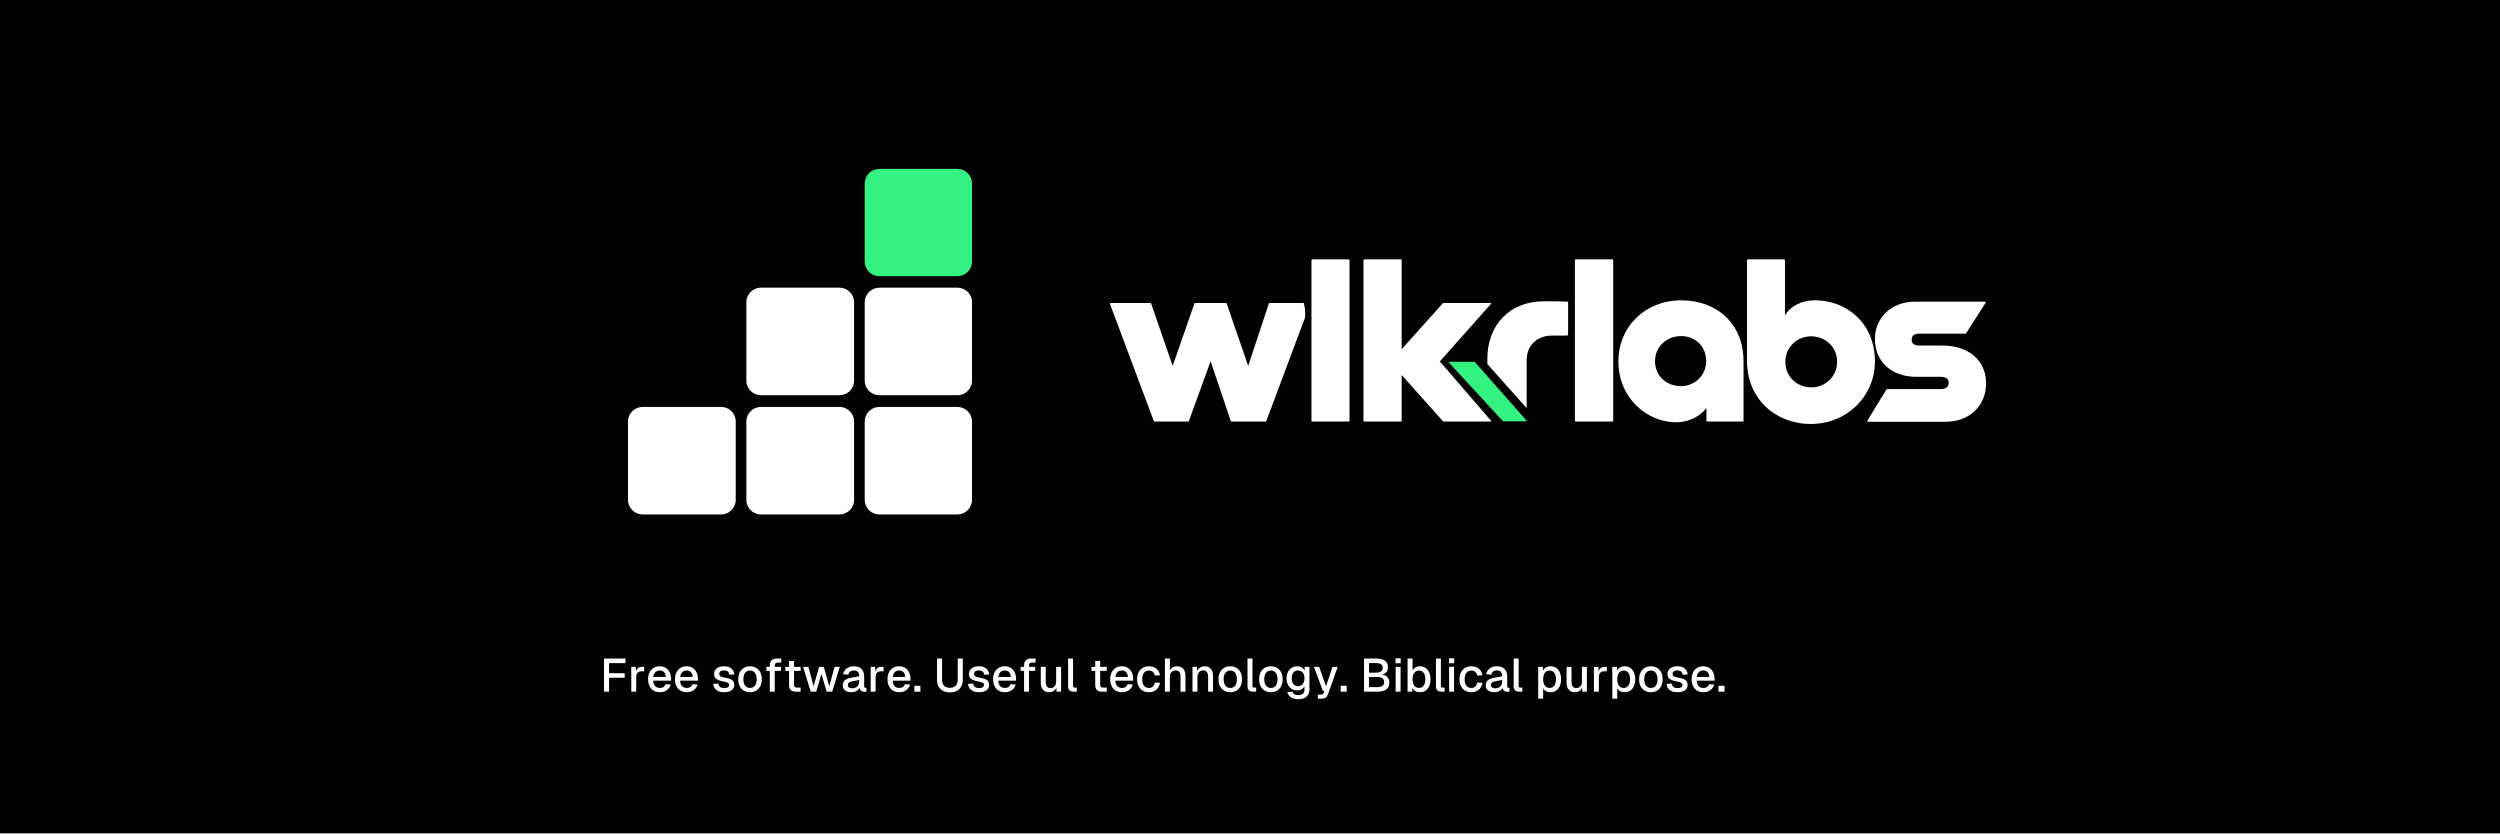
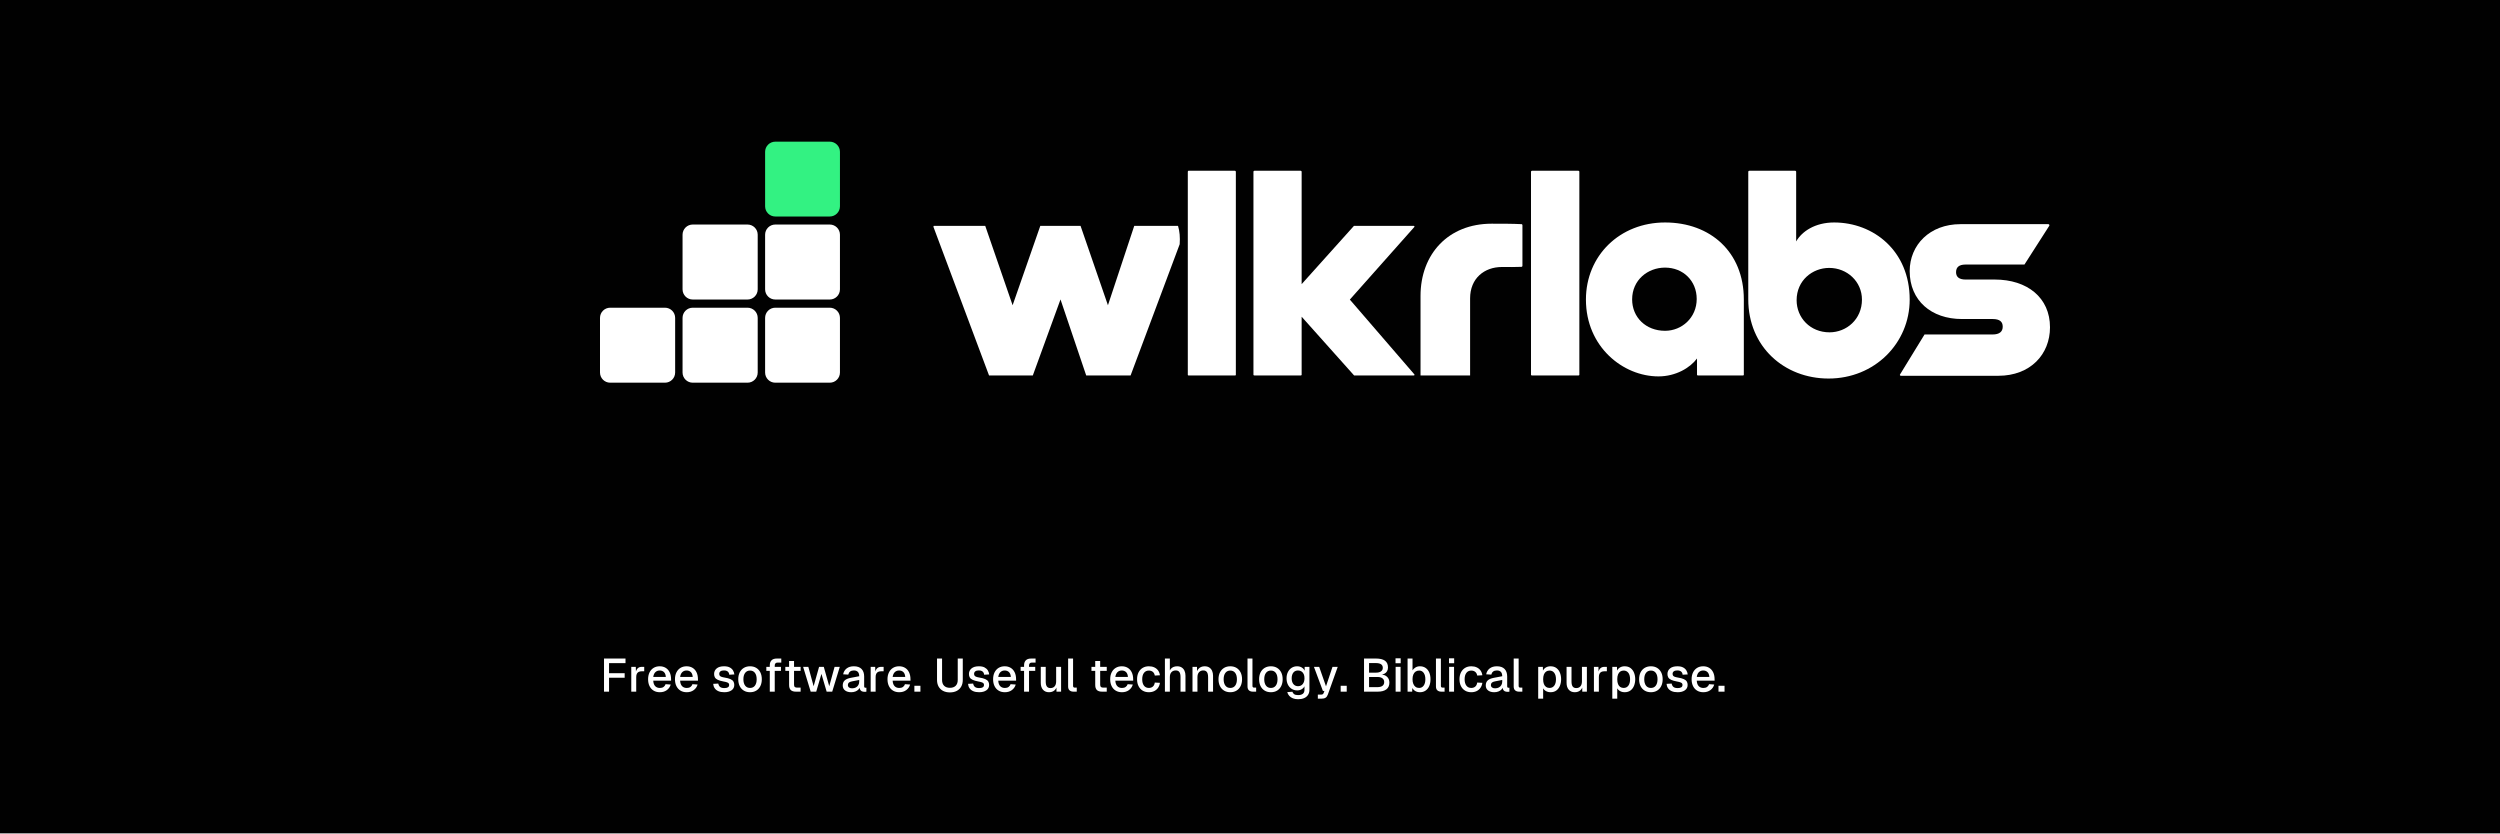
<svg xmlns="http://www.w3.org/2000/svg" width="1500" height="500" viewBox="0 0 1500 500" role="img" aria-label="WLKR Labs">
  <rect x="0" y="0" width="1500" height="500" rx="0" fill="#010101" />
-   <g transform="translate(360 85) scale(0.265487)">
-     <g transform="translate(53.25 51)">
-       <rect x="545" y="10.5" width="242.5" height="242.5" rx="33" fill="#33F282" />
-       <rect x="277.5" y="279" width="243.5" height="243" rx="33" fill="#FFFFFF" />
-       <rect x="545" y="279" width="242.5" height="243" rx="33" fill="#FFFFFF" />
-       <rect x="10" y="548.5" width="243.5" height="243" rx="33" fill="#FFFFFF" />
-       <rect x="277.5" y="548.5" width="243.5" height="243" rx="33" fill="#FFFFFF" />
-       <rect x="545" y="548.5" width="242.5" height="243" rx="33" fill="#FFFFFF" />
+   <g data-lockup="horizontal" data-wordmark-height="124.670039432638">
+     <g transform="translate(348.288 73.6121) scale(0.185169)">
+       <g transform="translate(53.25 51)">
+         <rect x="545" y="10.5" width="242.5" height="242.5" rx="33" fill="#33F282" />
+         <rect x="277.5" y="279" width="243.5" height="243" rx="33" fill="#FFFFFF" />
+         <rect x="545" y="279" width="242.5" height="243" rx="33" fill="#FFFFFF" />
+         <rect x="10" y="548.5" width="243.5" height="243" rx="33" fill="#FFFFFF" />
+         <rect x="277.5" y="548.5" width="243.5" height="243" rx="33" fill="#FFFFFF" />
+         <rect x="545" y="548.5" width="242.5" height="243" rx="33" fill="#FFFFFF" />
+       </g>
    </g>
-   </g>
-   <g data-wordmark="reverse" aria-label="WLKR Labs" transform="translate(652.8 142.465) scale(7.273583)">
-     <g transform="translate(-2.075882 -31.39307)">
-       <path d="m19.87 36.8h-2.86l-1.72 5.19-1.79-5.19h-2.63l-1.81 5.19-1.79-5.19h-3.35c-0.03 0-0.04 0.04-0.03 0.08l3.63 9.7h2.86l1.81-4.97 1.68 4.97h2.9l3.21-8.58c0.03-0.45 0-0.84-0.11-1.2z" fill="#FFFFFF" />
-       <path d="m23.58 33.2h-3.03c-0.02 0-0.04 0.03-0.04 0.07v13.27c0 0.02 0.02 0.04 0.04 0.04h3.06c0.02 0 0.04-0.02 0.04-0.04v-13.27c0-0.04-0.03-0.07-0.07-0.07z" fill="#FFFFFF" />
-       <path d="m45.34 33.2h-3.04c-0.03 0-0.06 0.03-0.06 0.07v13.27c0 0.02 0.03 0.04 0.06 0.04h3.04c0.03 0 0.06-0.02 0.06-0.04v-13.27c0-0.04-0.03-0.07-0.06-0.07z" fill="#FFFFFF" />
-       <path d="m31.1 41.62 4.21-4.74c0.03-0.05 0.01-0.08-0.05-0.08h-3.89l-3.42 3.81v-7.34c0-0.04-0.03-0.07-0.06-0.07h-3.02c-0.04 0-0.07 0.03-0.07 0.07v13.27c0 0.02 0.03 0.04 0.07 0.04h3.02c0.03 0 0.06-0.02 0.06-0.04v-3.8l3.43 3.84h3.89c0.05 0 0.08-0.04 0.04-0.08l-4.21-4.88z" fill="#FFFFFF" />
-       <path d="m41.62 36.69c-0.55-0.03-1.34-0.03-1.95-0.03-2.84 0-4.65 1.99-4.65 4.72v0.46l3.24 3.63v-3.93c0-1.31 0.93-2.05 2.08-2.05 0.42 0 0.93 0.01 1.27-0.01 0.04 0 0.07-0.03 0.07-0.07v-2.65c0-0.04-0.02-0.07-0.06-0.07z" fill="#FFFFFF" />
-       <path d="m51 36.58c-2.95 0-5.17 2.16-5.17 5.04 0 3.09 2.43 5.02 4.74 5.02 1.13 0 2.07-0.56 2.52-1.17v1.07c0 0.02 0.03 0.04 0.06 0.04h2.94c0.04 0 0.06-0.02 0.06-0.04v-4.93c0-3.09-2.18-5.03-5.15-5.03zm0 7.08c-1.25 0-2.15-0.88-2.15-2.05 0-1.27 1.02-2.08 2.15-2.08 1.19 0 2.07 0.87 2.07 2.05 0 1.22-0.97 2.08-2.07 2.08z" fill="#FFFFFF" />
-       <path d="m62.05 36.58c-1.25 0-2.11 0.59-2.48 1.24v-4.55c0-0.04-0.03-0.07-0.07-0.07h-2.98c-0.05 0-0.08 0.03-0.08 0.07v8.33c0 3.1 2.35 5.18 5.25 5.18 3.01 0 5.3-2.31 5.3-5.16 0-3.19-2.37-5.04-4.94-5.04zm-0.3 7.18c-1.26 0-2.15-0.95-2.15-2.1 0-1.29 1.03-2.11 2.13-2.11 1.18 0 2.14 0.9 2.14 2.07 0 1.29-1.01 2.14-2.12 2.14z" fill="#FFFFFF" />
-       <path d="m72.55 40.31h-1.91c-0.43 0-0.62-0.18-0.62-0.48 0-0.33 0.2-0.5 0.62-0.5h3.85l1.62-2.53c0.03-0.04 0-0.11-0.06-0.11h-5.74c-2.01 0-3.32 1.36-3.32 3.07 0 1.92 1.41 3.13 3.41 3.13h2.01c0.47 0 0.66 0.18 0.66 0.5 0 0.33-0.22 0.51-0.66 0.51h-4.45l-1.6 2.61c-0.03 0.04 0 0.09 0.06 0.09h6.36c2.1 0 3.38-1.4 3.38-3.17 0-1.94-1.49-3.12-3.61-3.12z" fill="#FFFFFF" />
-       <path d="m33.95 41.65h-2.06c-0.04 0-0.06 0.05-0.03 0.08l4.45 4.83h1.9c0.03 0 0.05-0.04 0.03-0.07l-4.25-4.82c-0.01-0.01-0.02-0.02-0.04-0.02z" fill="#33F282" />
+     <g data-wordmark="reverse" aria-label="WLKR Labs" transform="translate(543.451 85.8654) scale(9.180415)">
+       <g transform="translate(-2.075882 -31.39307)">
+         <path d="m19.87 36.8h-2.86l-1.72 5.19-1.79-5.19h-2.63l-1.81 5.19-1.79-5.19h-3.35c-0.03 0-0.04 0.04-0.03 0.08l3.63 9.7h2.86l1.81-4.97 1.68 4.97h2.9l3.21-8.58c0.03-0.45 0-0.84-0.11-1.2z" fill="#FFFFFF" />
+         <path d="m23.58 33.2h-3.03c-0.02 0-0.04 0.03-0.04 0.07v13.27c0 0.02 0.02 0.04 0.04 0.04h3.06c0.02 0 0.04-0.02 0.04-0.04v-13.27c0-0.04-0.03-0.07-0.07-0.07z" fill="#FFFFFF" />
+         <path d="m45.34 33.2h-3.04c-0.03 0-0.06 0.03-0.06 0.07v13.27c0 0.02 0.03 0.04 0.06 0.04h3.04c0.03 0 0.06-0.02 0.06-0.04v-13.27c0-0.04-0.03-0.07-0.06-0.07z" fill="#FFFFFF" transform="translate(0.7 0)" />
+         <path d="m31.1 41.62 4.21-4.74c0.03-0.05 0.01-0.08-0.05-0.08h-3.89l-3.42 3.81v-7.34c0-0.04-0.03-0.07-0.06-0.07h-3.02c-0.04 0-0.07 0.03-0.07 0.07v13.27c0 0.02 0.03 0.04 0.07 0.04h3.02c0.03 0 0.06-0.02 0.06-0.04v-3.8l3.43 3.84h3.89c0.05 0 0.08-0.04 0.04-0.08l-4.21-4.88z" fill="#FFFFFF" />
+         <path d="m41.62 36.69c-0.55-0.03-1.34-0.03-1.95-0.03-2.84 0-4.65 1.99-4.65 4.72v5.2h3.24v-5.04c0-1.31 0.93-2.05 2.08-2.05 0.42 0 0.93 0.01 1.27-0.01 0.04 0 0.07-0.03 0.07-0.07v-2.65c0-0.04-0.02-0.07-0.06-0.07z" fill="#FFFFFF" transform="translate(0.7 0)" />
+         <path d="m51 36.58c-2.95 0-5.17 2.16-5.17 5.04 0 3.09 2.43 5.02 4.74 5.02 1.13 0 2.07-0.56 2.52-1.17v1.07c0 0.02 0.03 0.04 0.06 0.04h2.94c0.04 0 0.06-0.02 0.06-0.04v-4.93c0-3.09-2.18-5.03-5.15-5.03zm0 7.08c-1.25 0-2.15-0.88-2.15-2.05 0-1.27 1.02-2.08 2.15-2.08 1.19 0 2.07 0.87 2.07 2.05 0 1.22-0.97 2.08-2.07 2.08z" fill="#FFFFFF" transform="translate(0.7 0)" />
+         <path d="m62.05 36.58c-1.25 0-2.11 0.59-2.48 1.24v-4.55c0-0.04-0.03-0.07-0.07-0.07h-2.98c-0.05 0-0.08 0.03-0.08 0.07v8.33c0 3.1 2.35 5.18 5.25 5.18 3.01 0 5.3-2.31 5.3-5.16 0-3.19-2.37-5.04-4.94-5.04zm-0.3 7.18c-1.26 0-2.15-0.95-2.15-2.1 0-1.29 1.03-2.11 2.13-2.11 1.18 0 2.14 0.9 2.14 2.07 0 1.29-1.01 2.14-2.12 2.14z" fill="#FFFFFF" transform="translate(0.7 0)" />
+         <path d="m72.55 40.31h-1.91c-0.43 0-0.62-0.18-0.62-0.48 0-0.33 0.2-0.5 0.62-0.5h3.85l1.62-2.53c0.03-0.04 0-0.11-0.06-0.11h-5.74c-2.01 0-3.32 1.36-3.32 3.07 0 1.92 1.41 3.13 3.41 3.13h2.01c0.47 0 0.66 0.18 0.66 0.5 0 0.33-0.22 0.51-0.66 0.51h-4.45l-1.6 2.61c-0.03 0.04 0 0.09 0.06 0.09h6.36c2.1 0 3.38-1.4 3.38-3.17 0-1.94-1.49-3.12-3.61-3.12z" fill="#FFFFFF" transform="translate(0.7 0)" />
+       </g>
    </g>
  </g>
  <g aria-label="Free software. Useful technology. Biblical purpose." fill="#FFFFFF" transform="translate(360 415) scale(0.028 -0.028)">
    <path transform="translate(0 0)" d="M86 0V710H546.601V611.399H137.2L194.001 669.8V344L137.2 395.4H528.601V298.6H137.2L194.001 350V0Z" />
    <path transform="translate(595 0)" d="M75.2 0V532H172.001L176.401 390.8L167.201 393.6Q178.201 466 211.601 499Q245.001 532 301.801 532H352.601V437.199H302.201Q261.601 437.199 234.901 423.899Q208.201 410.599 194.701 383.599Q181.201 356.6 181.201 313.8V0Z" />
    <path transform="translate(989 0)" d="M293.8 -12Q216.4 -12 159.8 22.2Q103.2 56.4 72.4 119.1Q41.6 181.8 41.6 266Q41.6 350.2 72.4 412.4Q103.2 474.6 159 509.3Q214.8 544 290.6 544Q363.201 544 418.301 510.7Q473.401 477.4 503.801 414.4Q534.201 351.4 534.201 262V235.2H152.001Q156.401 157.4 193.901 118.3Q231.401 79.201 294.6 79.201Q342 79.201 372.9 101.001Q403.8 122.8 416 160.4L526.401 152.8Q505.201 78.6 443.601 33.3Q382.001 -12 293.8 -12ZM152.001 315.2H421.8Q416.8 386.2 381.2 419.9Q345.6 453.599 290.6 453.599Q234.401 453.599 197.901 418.4Q161.401 383.2 152.001 315.2Z" />
    <path transform="translate(1565 0)" d="M293.8 -12Q216.4 -12 159.8 22.2Q103.2 56.4 72.4 119.1Q41.6 181.8 41.6 266Q41.6 350.2 72.4 412.4Q103.2 474.6 159 509.3Q214.8 544 290.6 544Q363.201 544 418.301 510.7Q473.401 477.4 503.801 414.4Q534.201 351.4 534.201 262V235.2H152.001Q156.401 157.4 193.901 118.3Q231.401 79.201 294.6 79.201Q342 79.201 372.9 101.001Q403.8 122.8 416 160.4L526.401 152.8Q505.201 78.6 443.601 33.3Q382.001 -12 293.8 -12ZM152.001 315.2H421.8Q416.8 386.2 381.2 419.9Q345.6 453.599 290.6 453.599Q234.401 453.599 197.901 418.4Q161.401 383.2 152.001 315.2Z" />
    <path transform="translate(2384 0)" d="M280.2 -12Q202.8 -12 151.3 11.1Q99.8 34.2 72.7 74.8Q45.6 115.4 41.6 167.6L151.001 173.4Q158.601 128.6 187.701 102.7Q216.801 76.801 280.4 76.801Q329.8 76.801 356.5 92.9Q383.2 109 383.2 144Q383.2 163.6 374.2 176.6Q365.2 189.6 338.9 199.4Q312.6 209.2 261.8 218.4Q184.4 232.6 140.5 253.4Q96.6 274.2 78.8 304.7Q61 335.2 61 378.8Q61 451.8 116 497.9Q171 544 274.601 544Q348.201 544 395.101 519.6Q442.001 495.2 466.201 455.3Q490.401 415.4 495.001 369.2L386.2 363.2Q384.6 388.2 372.5 409.2Q360.4 430.2 336.4 442.7Q312.4 455.2 272.601 455.2Q221.401 455.2 196.301 435.1Q171.201 415 171.201 383.2Q171.201 359.4 181.101 344.2Q191.001 329 215.801 319.4Q240.601 309.8 283.401 302.6Q363.601 290 409.601 269.6Q455.601 249.2 474.501 218.7Q493.401 188.2 493.401 144.8Q493.401 70 434.501 29Q375.601 -12 280.2 -12Z" />
    <path transform="translate(2921 0)" d="M294.4 -12Q218.4 -12 161.3 22.2Q104.2 56.4 72.9 119.1Q41.6 181.8 41.6 266Q41.6 351 72.9 413.2Q104.2 475.4 161.3 509.7Q218.4 544 294.4 544Q370.401 544 427.101 509.7Q483.801 475.4 515.101 413.2Q546.401 351 546.401 266Q546.401 181.8 515.101 119.1Q483.801 56.4 427.101 22.2Q370.401 -12 294.4 -12ZM294.4 79.801Q361.8 79.801 399 129.201Q436.2 178.6 436.2 266Q436.2 353.2 399 402.7Q361.8 452.199 294.4 452.199Q227.001 452.199 189.401 402.7Q151.801 353.2 151.801 266Q151.801 178.6 189.401 129.201Q227.001 79.801 294.4 79.801Z" />
    <path transform="translate(3509 0)" d="M129.257 0V566.279Q129.257 632.012 166.249 671.006Q203.242 710 281.477 710H375.702V623.281H296.455Q265.455 623.281 250.454 606.78Q235.453 590.279 235.453 560.029V0ZM55.262 445.276V531.995H368.453V445.276Z" />
    <path transform="translate(3921 0)" d="M278.8 0Q203 0 167 34.9Q131 69.8 131 144.401V656.6H237.001V151.601Q237.001 114.801 253.101 100.701Q269.201 86.601 302.401 86.601H378.001V0ZM50.2 445.399V532H378.001V445.399Z" />
    <path transform="translate(4331 0)" d="M184 0 21.6 532H133.201L246.801 116.402L363.6 532H464.401L581.4 116.402L695.799 532H807.401L645.001 0H525.8L414 380.399L302.401 0Z" />
    <path transform="translate(5160 0)" d="M223.8 -12Q141.2 -12 91.4 26.2Q41.6 64.4 41.6 132.8Q41.6 201.6 83.1 240.5Q124.6 279.4 211.8 296L394.6 330.8Q394.6 392.8 365.8 423.6Q337 454.4 280.2 454.4Q229.401 454.4 200.101 431.5Q170.801 408.6 160.201 365.4L50.6 372.2Q65.8 451.8 125.6 497.9Q185.4 544 280.2 544Q388.201 544 444.401 486.6Q500.601 429.2 500.601 325.2V118.401Q500.601 98.801 507.501 91.201Q514.401 83.601 529.401 83.601H548.401V0Q543.401 -1.4 532.201 -2.3Q521.001 -3.2 509.201 -3.2Q474.601 -3.2 450.401 8Q426.2 19.2 414 44.5Q401.8 69.8 401.8 112.8L412.6 108Q404.8 73.4 378.2 46Q351.6 18.6 311.5 3.3Q271.4 -12 223.8 -12ZM241.001 71.601Q288.8 71.601 323.1 90.2Q357.4 108.8 376 141.7Q394.6 174.6 394.6 216.8V250.8L239.401 220.8Q191.201 211.6 171.501 192.5Q151.801 173.4 151.801 142.8Q151.801 109 175.401 90.3Q199.001 71.601 241.001 71.601Z" />
    <path transform="translate(5725 0)" d="M75.2 0V532H172.001L176.401 390.8L167.201 393.6Q178.201 466 211.601 499Q245.001 532 301.801 532H352.601V437.199H302.201Q261.601 437.199 234.901 423.899Q208.201 410.599 194.701 383.599Q181.201 356.6 181.201 313.8V0Z" />
    <path transform="translate(6119 0)" d="M293.8 -12Q216.4 -12 159.8 22.2Q103.2 56.4 72.4 119.1Q41.6 181.8 41.6 266Q41.6 350.2 72.4 412.4Q103.2 474.6 159 509.3Q214.8 544 290.6 544Q363.201 544 418.301 510.7Q473.401 477.4 503.801 414.4Q534.201 351.4 534.201 262V235.2H152.001Q156.401 157.4 193.901 118.3Q231.401 79.201 294.6 79.201Q342 79.201 372.9 101.001Q403.8 122.8 416 160.4L526.401 152.8Q505.201 78.6 443.601 33.3Q382.001 -12 293.8 -12ZM152.001 315.2H421.8Q416.8 386.2 381.2 419.9Q345.6 453.599 290.6 453.599Q234.401 453.599 197.901 418.4Q161.401 383.2 152.001 315.2Z" />
    <path transform="translate(6695 0)" d="M41.6 0V126.401H171.201V0Z" />
    <path transform="translate(7151 0)" d="M347.2 -16Q262.776 -16 200.488 16.4Q138.2 48.8 104.6 108.895Q71 168.99 71 250.8V710H179.001V250.8Q179.001 170.438 222.801 126.52Q266.601 82.601 347.2 82.601Q427.2 82.601 471 126.52Q514.799 170.438 514.799 250.8V710H622.801V250.8Q622.801 168.99 589.201 108.895Q555.601 48.8 493.699 16.4Q431.798 -16 347.2 -16Z" />
    <path transform="translate(7845 0)" d="M280.2 -12Q202.8 -12 151.3 11.1Q99.8 34.2 72.7 74.8Q45.6 115.4 41.6 167.6L151.001 173.4Q158.601 128.6 187.701 102.7Q216.801 76.801 280.4 76.801Q329.8 76.801 356.5 92.9Q383.2 109 383.2 144Q383.2 163.6 374.2 176.6Q365.2 189.6 338.9 199.4Q312.6 209.2 261.8 218.4Q184.4 232.6 140.5 253.4Q96.6 274.2 78.8 304.7Q61 335.2 61 378.8Q61 451.8 116 497.9Q171 544 274.601 544Q348.201 544 395.101 519.6Q442.001 495.2 466.201 455.3Q490.401 415.4 495.001 369.2L386.2 363.2Q384.6 388.2 372.5 409.2Q360.4 430.2 336.4 442.7Q312.4 455.2 272.601 455.2Q221.401 455.2 196.301 435.1Q171.201 415 171.201 383.2Q171.201 359.4 181.101 344.2Q191.001 329 215.801 319.4Q240.601 309.8 283.401 302.6Q363.601 290 409.601 269.6Q455.601 249.2 474.501 218.7Q493.401 188.2 493.401 144.8Q493.401 70 434.501 29Q375.601 -12 280.2 -12Z" />
    <path transform="translate(8382 0)" d="M293.8 -12Q216.4 -12 159.8 22.2Q103.2 56.4 72.4 119.1Q41.6 181.8 41.6 266Q41.6 350.2 72.4 412.4Q103.2 474.6 159 509.3Q214.8 544 290.6 544Q363.201 544 418.301 510.7Q473.401 477.4 503.801 414.4Q534.201 351.4 534.201 262V235.2H152.001Q156.401 157.4 193.901 118.3Q231.401 79.201 294.6 79.201Q342 79.201 372.9 101.001Q403.8 122.8 416 160.4L526.401 152.8Q505.201 78.6 443.601 33.3Q382.001 -12 293.8 -12ZM152.001 315.2H421.8Q416.8 386.2 381.2 419.9Q345.6 453.599 290.6 453.599Q234.401 453.599 197.901 418.4Q161.401 383.2 152.001 315.2Z" />
    <path transform="translate(8958 0)" d="M129.257 0V566.279Q129.257 632.012 166.249 671.006Q203.242 710 281.477 710H375.702V623.281H296.455Q265.455 623.281 250.454 606.78Q235.453 590.279 235.453 560.029V0ZM55.262 445.276V531.995H368.453V445.276Z" />
    <path transform="translate(9370 0)" d="M250 -12Q169.8 -12 122.5 41.5Q75.2 95 75.2 189.6V532H181.201V216.8Q181.201 144.801 206.001 110.901Q230.801 77.001 282.4 77.001Q339.8 77.001 372.2 114.501Q404.6 152.001 404.6 220.4V532H510.601V0H411.8L410.4 138.8L425.2 132.801Q410.8 62.6 365.8 25.3Q320.8 -12 250 -12Z" />
    <path transform="translate(9956 0)" d="M191.2 0Q138.8 0 107 27Q75.2 54 75.2 113.201V710H181.201V123.201Q181.201 104.801 190.601 95.701Q200.001 86.601 217.601 86.601H260.201V0Z" />
    <path transform="translate(10481 0)" d="M278.8 0Q203 0 167 34.9Q131 69.8 131 144.401V656.6H237.001V151.601Q237.001 114.801 253.101 100.701Q269.201 86.601 302.401 86.601H378.001V0ZM50.2 445.399V532H378.001V445.399Z" />
    <path transform="translate(10891 0)" d="M293.8 -12Q216.4 -12 159.8 22.2Q103.2 56.4 72.4 119.1Q41.6 181.8 41.6 266Q41.6 350.2 72.4 412.4Q103.2 474.6 159 509.3Q214.8 544 290.6 544Q363.201 544 418.301 510.7Q473.401 477.4 503.801 414.4Q534.201 351.4 534.201 262V235.2H152.001Q156.401 157.4 193.901 118.3Q231.401 79.201 294.6 79.201Q342 79.201 372.9 101.001Q403.8 122.8 416 160.4L526.401 152.8Q505.201 78.6 443.601 33.3Q382.001 -12 293.8 -12ZM152.001 315.2H421.8Q416.8 386.2 381.2 419.9Q345.6 453.599 290.6 453.599Q234.401 453.599 197.901 418.4Q161.401 383.2 152.001 315.2Z" />
    <path transform="translate(11467 0)" d="M294.4 -12Q217.6 -12 160.9 22.2Q104.2 56.4 72.9 119.1Q41.6 181.8 41.6 266Q41.6 350.2 72.9 412.4Q104.2 474.6 160.9 509.3Q217.6 544 294.4 544Q358.801 544 409.201 521.3Q459.601 498.6 491.301 455.7Q523.001 412.8 531.601 351.4L421.4 345Q413 397 378.8 424.499Q344.6 451.999 294.4 451.999Q227.001 451.999 189.401 402.6Q151.801 353.2 151.801 266Q151.801 178.6 189.401 129.201Q227.001 79.801 294.4 79.801Q344.8 79.801 379.1 108.501Q413.4 137.201 421.4 195.4L531.601 189.4Q523.201 128 491.701 82.8Q460.201 37.6 409.801 12.8Q359.401 -12 294.4 -12Z" />
    <path transform="translate(12030 0)" d="M75.2 0V710H181.201V412.4L168.001 413.6Q177.201 458.6 201.101 487.3Q225.001 516 260.101 530Q295.201 544 337.201 544Q395.201 544 435.001 518.4Q474.801 492.8 495.301 447.1Q515.801 401.4 515.801 342.2V0H409.8V314.4Q409.8 385.599 385.2 420.299Q360.6 454.999 308.8 454.999Q250.801 454.999 216.001 418.599Q181.201 382.2 181.201 312.4V0Z" />
    <path transform="translate(12621 0)" d="M75.2 0V532H171.601L175.601 389.6L162.801 397.2Q172.001 448.6 196.901 480.9Q221.801 513.2 257.701 528.6Q293.601 544 335.601 544Q395.601 544 435.501 517.6Q475.401 491.2 495.601 445.7Q515.801 400.2 515.801 342.2V0H409.8V309.6Q409.8 356.599 399.7 388.899Q389.6 421.199 366.9 438.099Q344.2 454.999 307 454.999Q250.8 454.999 216.001 417.799Q181.201 380.599 181.201 309.6V0Z" />
    <path transform="translate(13212 0)" d="M294.4 -12Q218.4 -12 161.3 22.2Q104.2 56.4 72.9 119.1Q41.6 181.8 41.6 266Q41.6 351 72.9 413.2Q104.2 475.4 161.3 509.7Q218.4 544 294.4 544Q370.401 544 427.101 509.7Q483.801 475.4 515.101 413.2Q546.401 351 546.401 266Q546.401 181.8 515.101 119.1Q483.801 56.4 427.101 22.2Q370.401 -12 294.4 -12ZM294.4 79.801Q361.8 79.801 399 129.201Q436.2 178.6 436.2 266Q436.2 353.2 399 402.7Q361.8 452.199 294.4 452.199Q227.001 452.199 189.401 402.7Q151.801 353.2 151.801 266Q151.801 178.6 189.401 129.201Q227.001 79.801 294.4 79.801Z" />
    <path transform="translate(13800 0)" d="M191.2 0Q138.8 0 107 27Q75.2 54 75.2 113.201V710H181.201V123.201Q181.201 104.801 190.601 95.701Q200.001 86.601 217.601 86.601H260.201V0Z" />
    <path transform="translate(14082 0)" d="M294.4 -12Q218.4 -12 161.3 22.2Q104.2 56.4 72.9 119.1Q41.6 181.8 41.6 266Q41.6 351 72.9 413.2Q104.2 475.4 161.3 509.7Q218.4 544 294.4 544Q370.401 544 427.101 509.7Q483.801 475.4 515.101 413.2Q546.401 351 546.401 266Q546.401 181.8 515.101 119.1Q483.801 56.4 427.101 22.2Q370.401 -12 294.4 -12ZM294.4 79.801Q361.8 79.801 399 129.201Q436.2 178.6 436.2 266Q436.2 353.2 399 402.7Q361.8 452.199 294.4 452.199Q227.001 452.199 189.401 402.7Q151.801 353.2 151.801 266Q151.801 178.6 189.401 129.201Q227.001 79.801 294.4 79.801Z" />
    <path transform="translate(14670 0)" d="M289.401 -162Q225.8 -162 177.9 -143.0Q130 -124 99.2 -89.3Q68.4 -54.6 57 -9.2L167.001 -1.6Q177.801 -35 205.501 -54.3Q233.201 -73.599 289.401 -73.599Q355.2 -73.599 390.4 -45.8Q425.6 -18 425.6 39.2V115.8Q406.6 75.4 364.6 51.2Q322.6 27 270.6 27Q204 27 152 59.8Q100 92.6 70.8 150.8Q41.6 209 41.6 285.2Q41.6 361.6 70.4 419.6Q99.2 477.6 150.4 510.8Q201.6 544 267.4 544Q324.4 544 367.6 518Q410.8 492 429.6 448.4V532H532.001V41.6Q532.001 -23.6 502.301 -69.2Q472.601 -114.8 418.301 -138.4Q364.001 -162 289.401 -162ZM287.601 117.201Q350.2 117.201 387.7 162.2Q425.2 207.2 426 285.6Q426.8 338 409.9 375.6Q393 413.2 361.5 433.6Q330 454 287.601 454Q223.001 454 187.401 408.6Q151.801 363.2 151.801 285.6Q151.801 207.8 188.401 162.5Q225.001 117.201 287.601 117.201Z" />
    <path transform="translate(15277 0)" d="M105.4 -150V-63.399H169.8Q197 -63.399 210.1 -55.199Q223.2 -46.999 230.2 -27.999L246.8 15.6H213.8L21.6 532H134.001L280.201 114.402L419.4 532H531.801L319.801 -61.6Q303.601 -108 272.301 -129Q241.001 -150 185.401 -150Z" />
    <path transform="translate(15830 0)" d="M41.6 0V126.401H171.201V0Z" />
    <path transform="translate(16286 0)" d="M86 0V710H340.8Q468.8 710 534.101 663.9Q599.401 617.8 599.401 518.4Q599.401 473 580.101 438.8Q560.801 404.6 524.601 385.3Q488.401 366 438.001 364.8L437.201 369.2Q527.801 367.4 578.601 319.9Q629.401 272.4 629.401 195.2Q629.401 97.6 564.201 48.8Q499 0 378.8 0ZM194.001 97.201H376.2Q443.2 97.201 480.7 124.701Q518.199 152.201 518.199 204.6Q518.199 257 480.8 285.8Q443.4 314.6 376.2 314.6H194.001ZM194.001 407.4H339.2Q410 407.4 449.1 434.3Q488.199 461.2 488.199 510.4Q488.199 562.399 450.4 587.599Q412.6 612.799 339.2 612.799H194.001Z" />
    <path transform="translate(16974 0)" d="M75.2 0V532H181.201V0ZM73 609.2V714.8H183.401V609.2Z" />
    <path transform="translate(17230 0)" d="M340.001 -12Q284.601 -12 242.201 12.3Q199.801 36.6 176.801 79.6L173.801 0H75.2V710H181.201V457.2Q201.801 491.8 243.401 517.9Q285.001 544 340.001 544Q409.401 544 460.101 509.8Q510.801 475.6 538.601 413.3Q566.401 351 566.401 266Q566.401 181 538.601 118.7Q510.801 56.4 460.101 22.2Q409.401 -12 340.001 -12ZM322.8 79.801Q384 79.801 420.1 129.601Q456.2 179.4 456.2 266Q456.2 353.4 420.3 402.8Q384.4 452.199 324.4 452.199Q279.401 452.199 247.201 430.099Q215.001 408 198.101 366.4Q181.201 324.8 181.201 266Q181.201 209 198.101 167Q215.001 125.001 246.801 102.401Q278.601 79.801 322.8 79.801Z" />
    <path transform="translate(17838 0)" d="M191.2 0Q138.8 0 107 27Q75.2 54 75.2 113.201V710H181.201V123.201Q181.201 104.801 190.601 95.701Q200.001 86.601 217.601 86.601H260.201V0Z" />
    <path transform="translate(18120 0)" d="M75.2 0V532H181.201V0ZM73 609.2V714.8H183.401V609.2Z" />
    <path transform="translate(18376 0)" d="M294.4 -12Q217.6 -12 160.9 22.2Q104.2 56.4 72.9 119.1Q41.6 181.8 41.6 266Q41.6 350.2 72.9 412.4Q104.2 474.6 160.9 509.3Q217.6 544 294.4 544Q358.801 544 409.201 521.3Q459.601 498.6 491.301 455.7Q523.001 412.8 531.601 351.4L421.4 345Q413 397 378.8 424.499Q344.6 451.999 294.4 451.999Q227.001 451.999 189.401 402.6Q151.801 353.2 151.801 266Q151.801 178.6 189.401 129.201Q227.001 79.801 294.4 79.801Q344.8 79.801 379.1 108.501Q413.4 137.201 421.4 195.4L531.601 189.4Q523.201 128 491.701 82.8Q460.201 37.6 409.801 12.8Q359.401 -12 294.4 -12Z" />
    <path transform="translate(18939 0)" d="M223.8 -12Q141.2 -12 91.4 26.2Q41.6 64.4 41.6 132.8Q41.6 201.6 83.1 240.5Q124.6 279.4 211.8 296L394.6 330.8Q394.6 392.8 365.8 423.6Q337 454.4 280.2 454.4Q229.401 454.4 200.101 431.5Q170.801 408.6 160.201 365.4L50.6 372.2Q65.8 451.8 125.6 497.9Q185.4 544 280.2 544Q388.201 544 444.401 486.6Q500.601 429.2 500.601 325.2V118.401Q500.601 98.801 507.501 91.201Q514.401 83.601 529.401 83.601H548.401V0Q543.401 -1.4 532.201 -2.3Q521.001 -3.2 509.201 -3.2Q474.601 -3.2 450.401 8Q426.2 19.2 414 44.5Q401.8 69.8 401.8 112.8L412.6 108Q404.8 73.4 378.2 46Q351.6 18.6 311.5 3.3Q271.4 -12 223.8 -12ZM241.001 71.601Q288.8 71.601 323.1 90.2Q357.4 108.8 376 141.7Q394.6 174.6 394.6 216.8V250.8L239.401 220.8Q191.201 211.6 171.501 192.5Q151.801 173.4 151.801 142.8Q151.801 109 175.401 90.3Q199.001 71.601 241.001 71.601Z" />
    <path transform="translate(19504 0)" d="M191.2 0Q138.8 0 107 27Q75.2 54 75.2 113.201V710H181.201V123.201Q181.201 104.801 190.601 95.701Q200.001 86.601 217.601 86.601H260.201V0Z" />
    <path transform="translate(20029 0)" d="M75.2 -150V532H175.401L177.801 418.2L165.601 424Q185.601 482.8 231.601 513.4Q277.601 544 338.401 544Q416.001 544 466.401 505.6Q516.801 467.2 541.601 404.1Q566.401 341 566.401 266Q566.401 191.2 541.501 128Q516.601 64.8 466.101 26.4Q415.601 -12 338.001 -12Q297.601 -12 262.601 2.1Q227.601 16.2 203.101 41.6Q178.601 67 169.001 101.6L181.201 113.6V-150ZM319 79.801Q382.6 79.801 419.4 129.101Q456.2 178.4 456.2 266Q456.2 353.6 419.4 402.9Q382.6 452.199 319 452.199Q276.601 452.199 245.801 431.399Q215.001 410.6 198.101 369Q181.201 327.4 181.201 266Q181.201 204.6 197.701 163Q214.201 121.401 245.401 100.601Q276.601 79.801 319 79.801Z" />
    <path transform="translate(20637 0)" d="M250 -12Q169.8 -12 122.5 41.5Q75.2 95 75.2 189.6V532H181.201V216.8Q181.201 144.801 206.001 110.901Q230.801 77.001 282.4 77.001Q339.8 77.001 372.2 114.501Q404.6 152.001 404.6 220.4V532H510.601V0H411.8L410.4 138.8L425.2 132.801Q410.8 62.6 365.8 25.3Q320.8 -12 250 -12Z" />
    <path transform="translate(21223 0)" d="M75.2 0V532H172.001L176.401 390.8L167.201 393.6Q178.201 466 211.601 499Q245.001 532 301.801 532H352.601V437.199H302.201Q261.601 437.199 234.901 423.899Q208.201 410.599 194.701 383.599Q181.201 356.6 181.201 313.8V0Z" />
    <path transform="translate(21617 0)" d="M75.2 -150V532H175.401L177.801 418.2L165.601 424Q185.601 482.8 231.601 513.4Q277.601 544 338.401 544Q416.001 544 466.401 505.6Q516.801 467.2 541.601 404.1Q566.401 341 566.401 266Q566.401 191.2 541.501 128Q516.601 64.8 466.101 26.4Q415.601 -12 338.001 -12Q297.601 -12 262.601 2.1Q227.601 16.2 203.101 41.6Q178.601 67 169.001 101.6L181.201 113.6V-150ZM319 79.801Q382.6 79.801 419.4 129.101Q456.2 178.4 456.2 266Q456.2 353.6 419.4 402.9Q382.6 452.199 319 452.199Q276.601 452.199 245.801 431.399Q215.001 410.6 198.101 369Q181.201 327.4 181.201 266Q181.201 204.6 197.701 163Q214.201 121.401 245.401 100.601Q276.601 79.801 319 79.801Z" />
    <path transform="translate(22225 0)" d="M294.4 -12Q218.4 -12 161.3 22.2Q104.2 56.4 72.9 119.1Q41.6 181.8 41.6 266Q41.6 351 72.9 413.2Q104.2 475.4 161.3 509.7Q218.4 544 294.4 544Q370.401 544 427.101 509.7Q483.801 475.4 515.101 413.2Q546.401 351 546.401 266Q546.401 181.8 515.101 119.1Q483.801 56.4 427.101 22.2Q370.401 -12 294.4 -12ZM294.4 79.801Q361.8 79.801 399 129.201Q436.2 178.6 436.2 266Q436.2 353.2 399 402.7Q361.8 452.199 294.4 452.199Q227.001 452.199 189.401 402.7Q151.801 353.2 151.801 266Q151.801 178.6 189.401 129.201Q227.001 79.801 294.4 79.801Z" />
    <path transform="translate(22813 0)" d="M280.2 -12Q202.8 -12 151.3 11.1Q99.8 34.2 72.7 74.8Q45.6 115.4 41.6 167.6L151.001 173.4Q158.601 128.6 187.701 102.7Q216.801 76.801 280.4 76.801Q329.8 76.801 356.5 92.9Q383.2 109 383.2 144Q383.2 163.6 374.2 176.6Q365.2 189.6 338.9 199.4Q312.6 209.2 261.8 218.4Q184.4 232.6 140.5 253.4Q96.6 274.2 78.8 304.7Q61 335.2 61 378.8Q61 451.8 116 497.9Q171 544 274.601 544Q348.201 544 395.101 519.6Q442.001 495.2 466.201 455.3Q490.401 415.4 495.001 369.2L386.2 363.2Q384.6 388.2 372.5 409.2Q360.4 430.2 336.4 442.7Q312.4 455.2 272.601 455.2Q221.401 455.2 196.301 435.1Q171.201 415 171.201 383.2Q171.201 359.4 181.101 344.2Q191.001 329 215.801 319.4Q240.601 309.8 283.401 302.6Q363.601 290 409.601 269.6Q455.601 249.2 474.501 218.7Q493.401 188.2 493.401 144.8Q493.401 70 434.501 29Q375.601 -12 280.2 -12Z" />
    <path transform="translate(23350 0)" d="M293.8 -12Q216.4 -12 159.8 22.2Q103.2 56.4 72.4 119.1Q41.6 181.8 41.6 266Q41.6 350.2 72.4 412.4Q103.2 474.6 159 509.3Q214.8 544 290.6 544Q363.201 544 418.301 510.7Q473.401 477.4 503.801 414.4Q534.201 351.4 534.201 262V235.2H152.001Q156.401 157.4 193.901 118.3Q231.401 79.201 294.6 79.201Q342 79.201 372.9 101.001Q403.8 122.8 416 160.4L526.401 152.8Q505.201 78.6 443.601 33.3Q382.001 -12 293.8 -12ZM152.001 315.2H421.8Q416.8 386.2 381.2 419.9Q345.6 453.599 290.6 453.599Q234.401 453.599 197.901 418.4Q161.401 383.2 152.001 315.2Z" />
    <path transform="translate(23926 0)" d="M41.6 0V126.401H171.201V0Z" />
  </g>
</svg>
